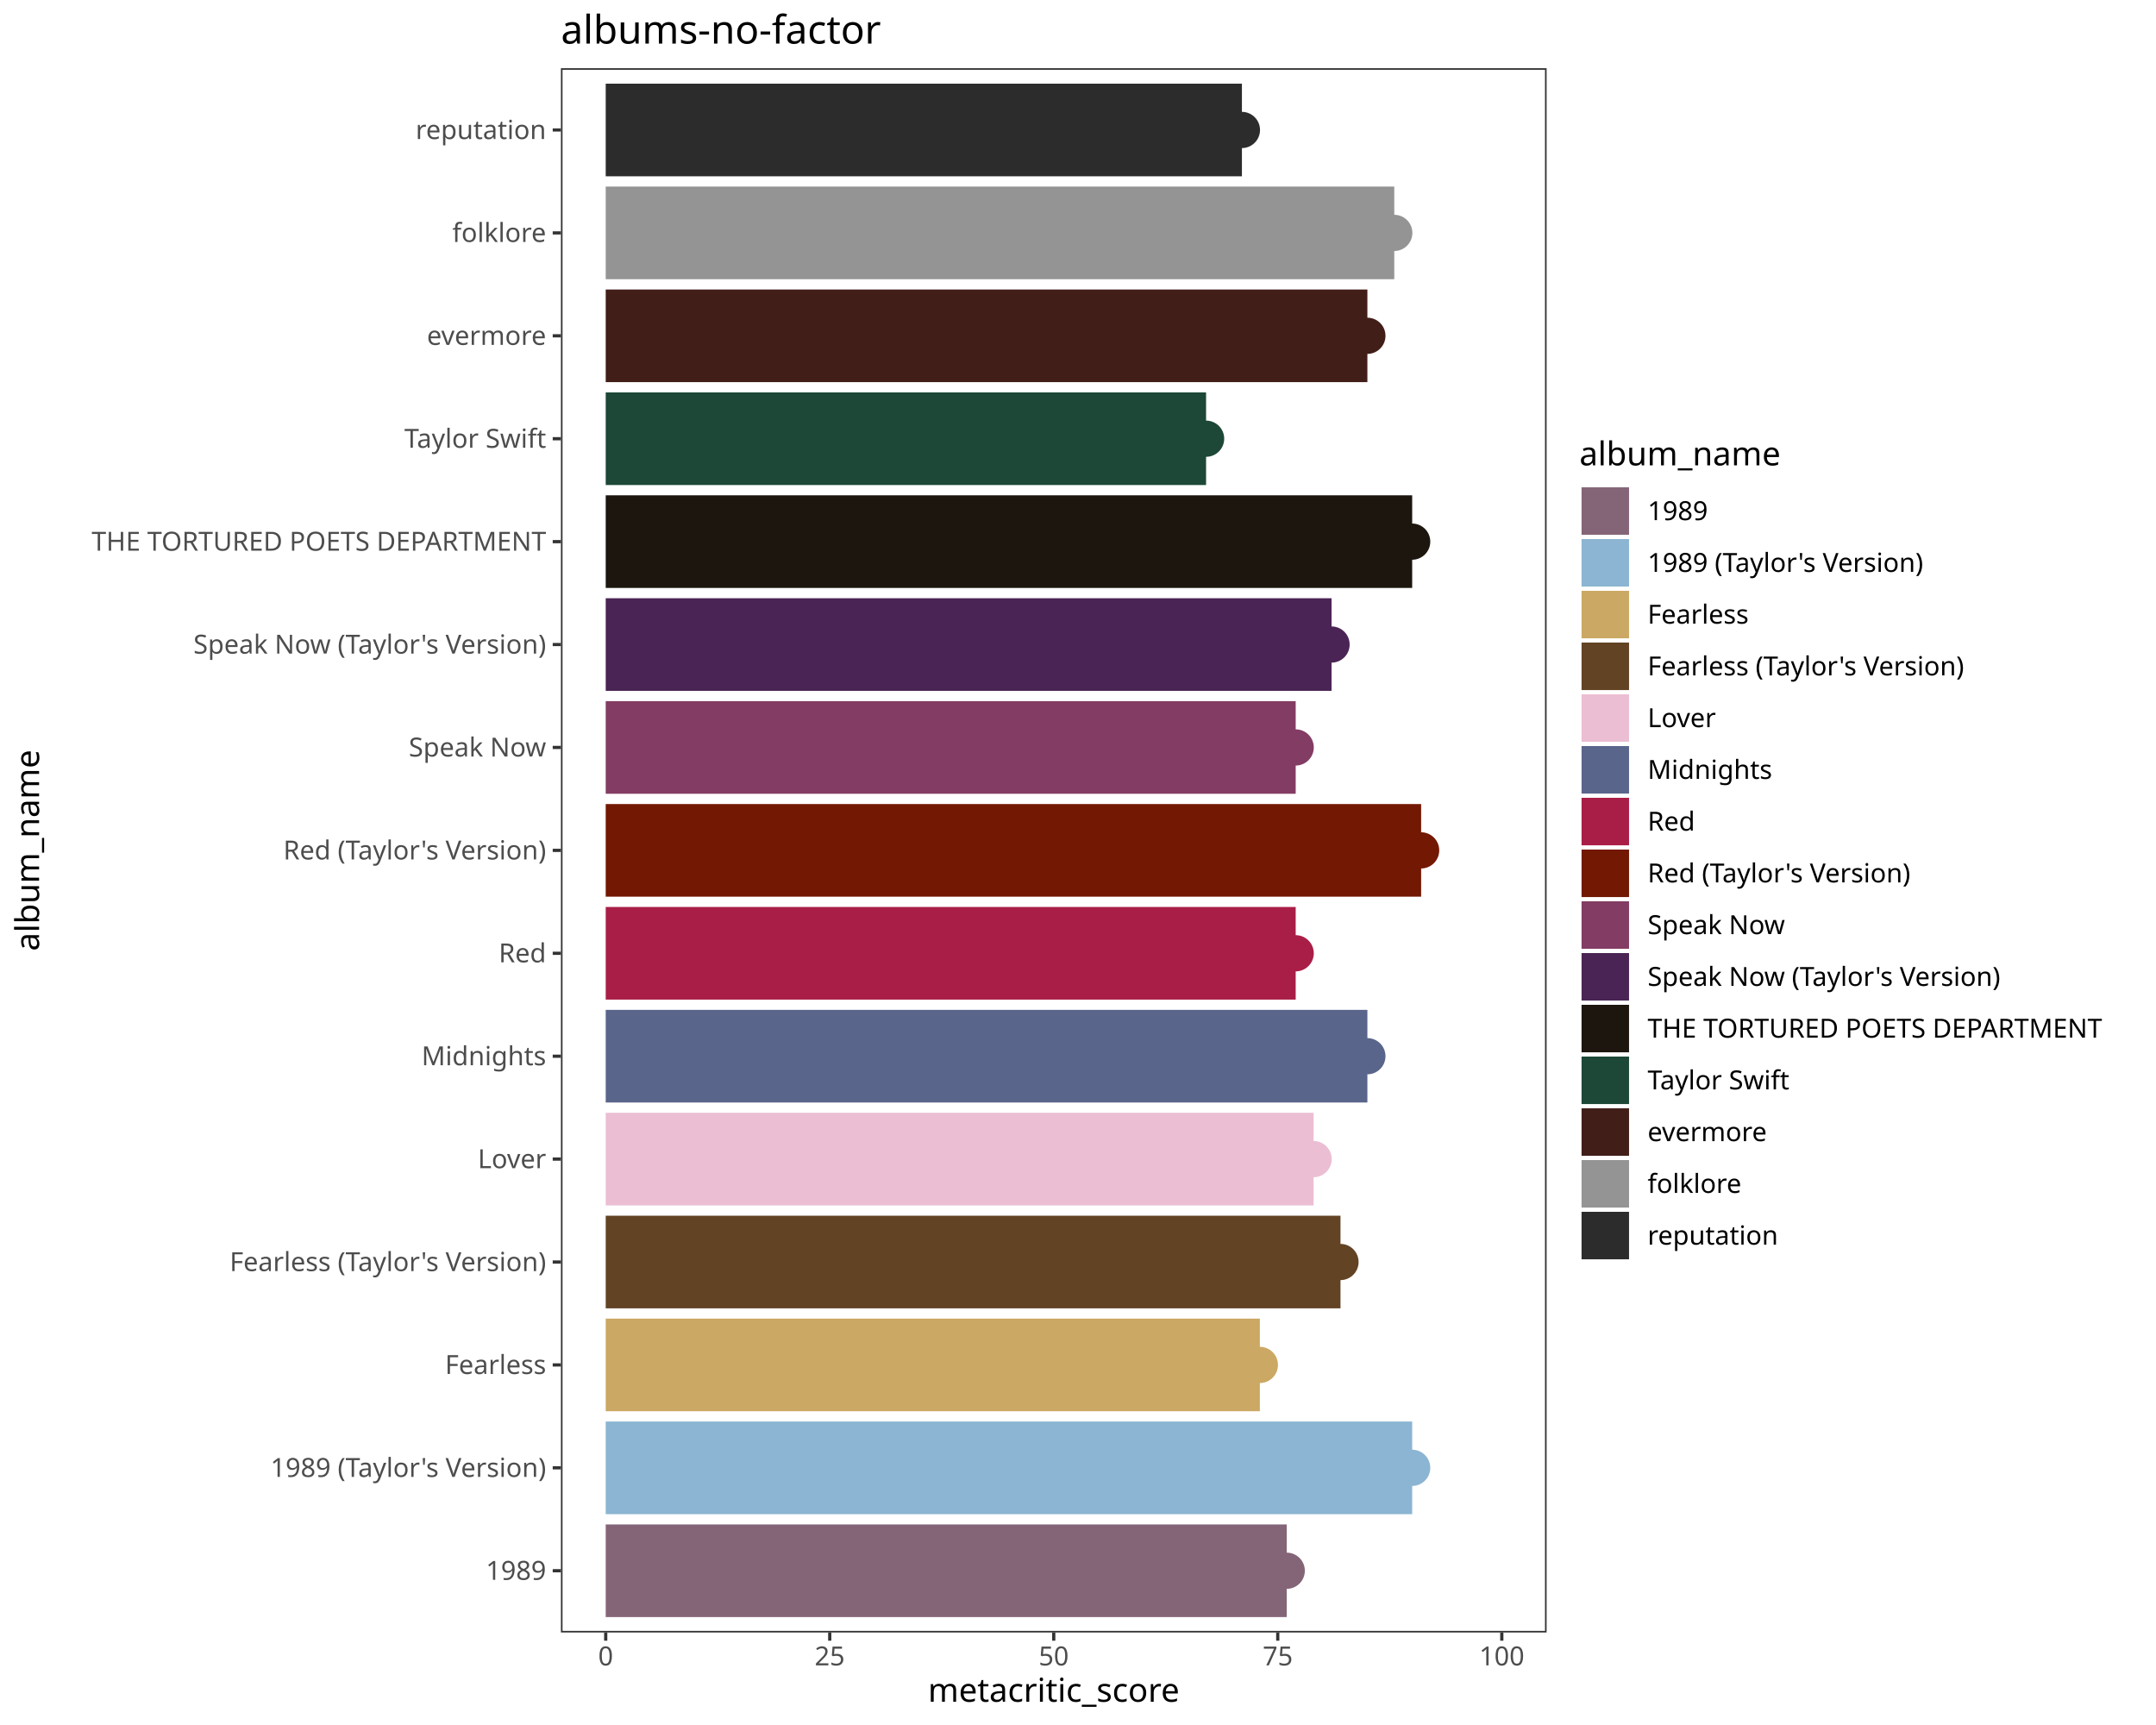
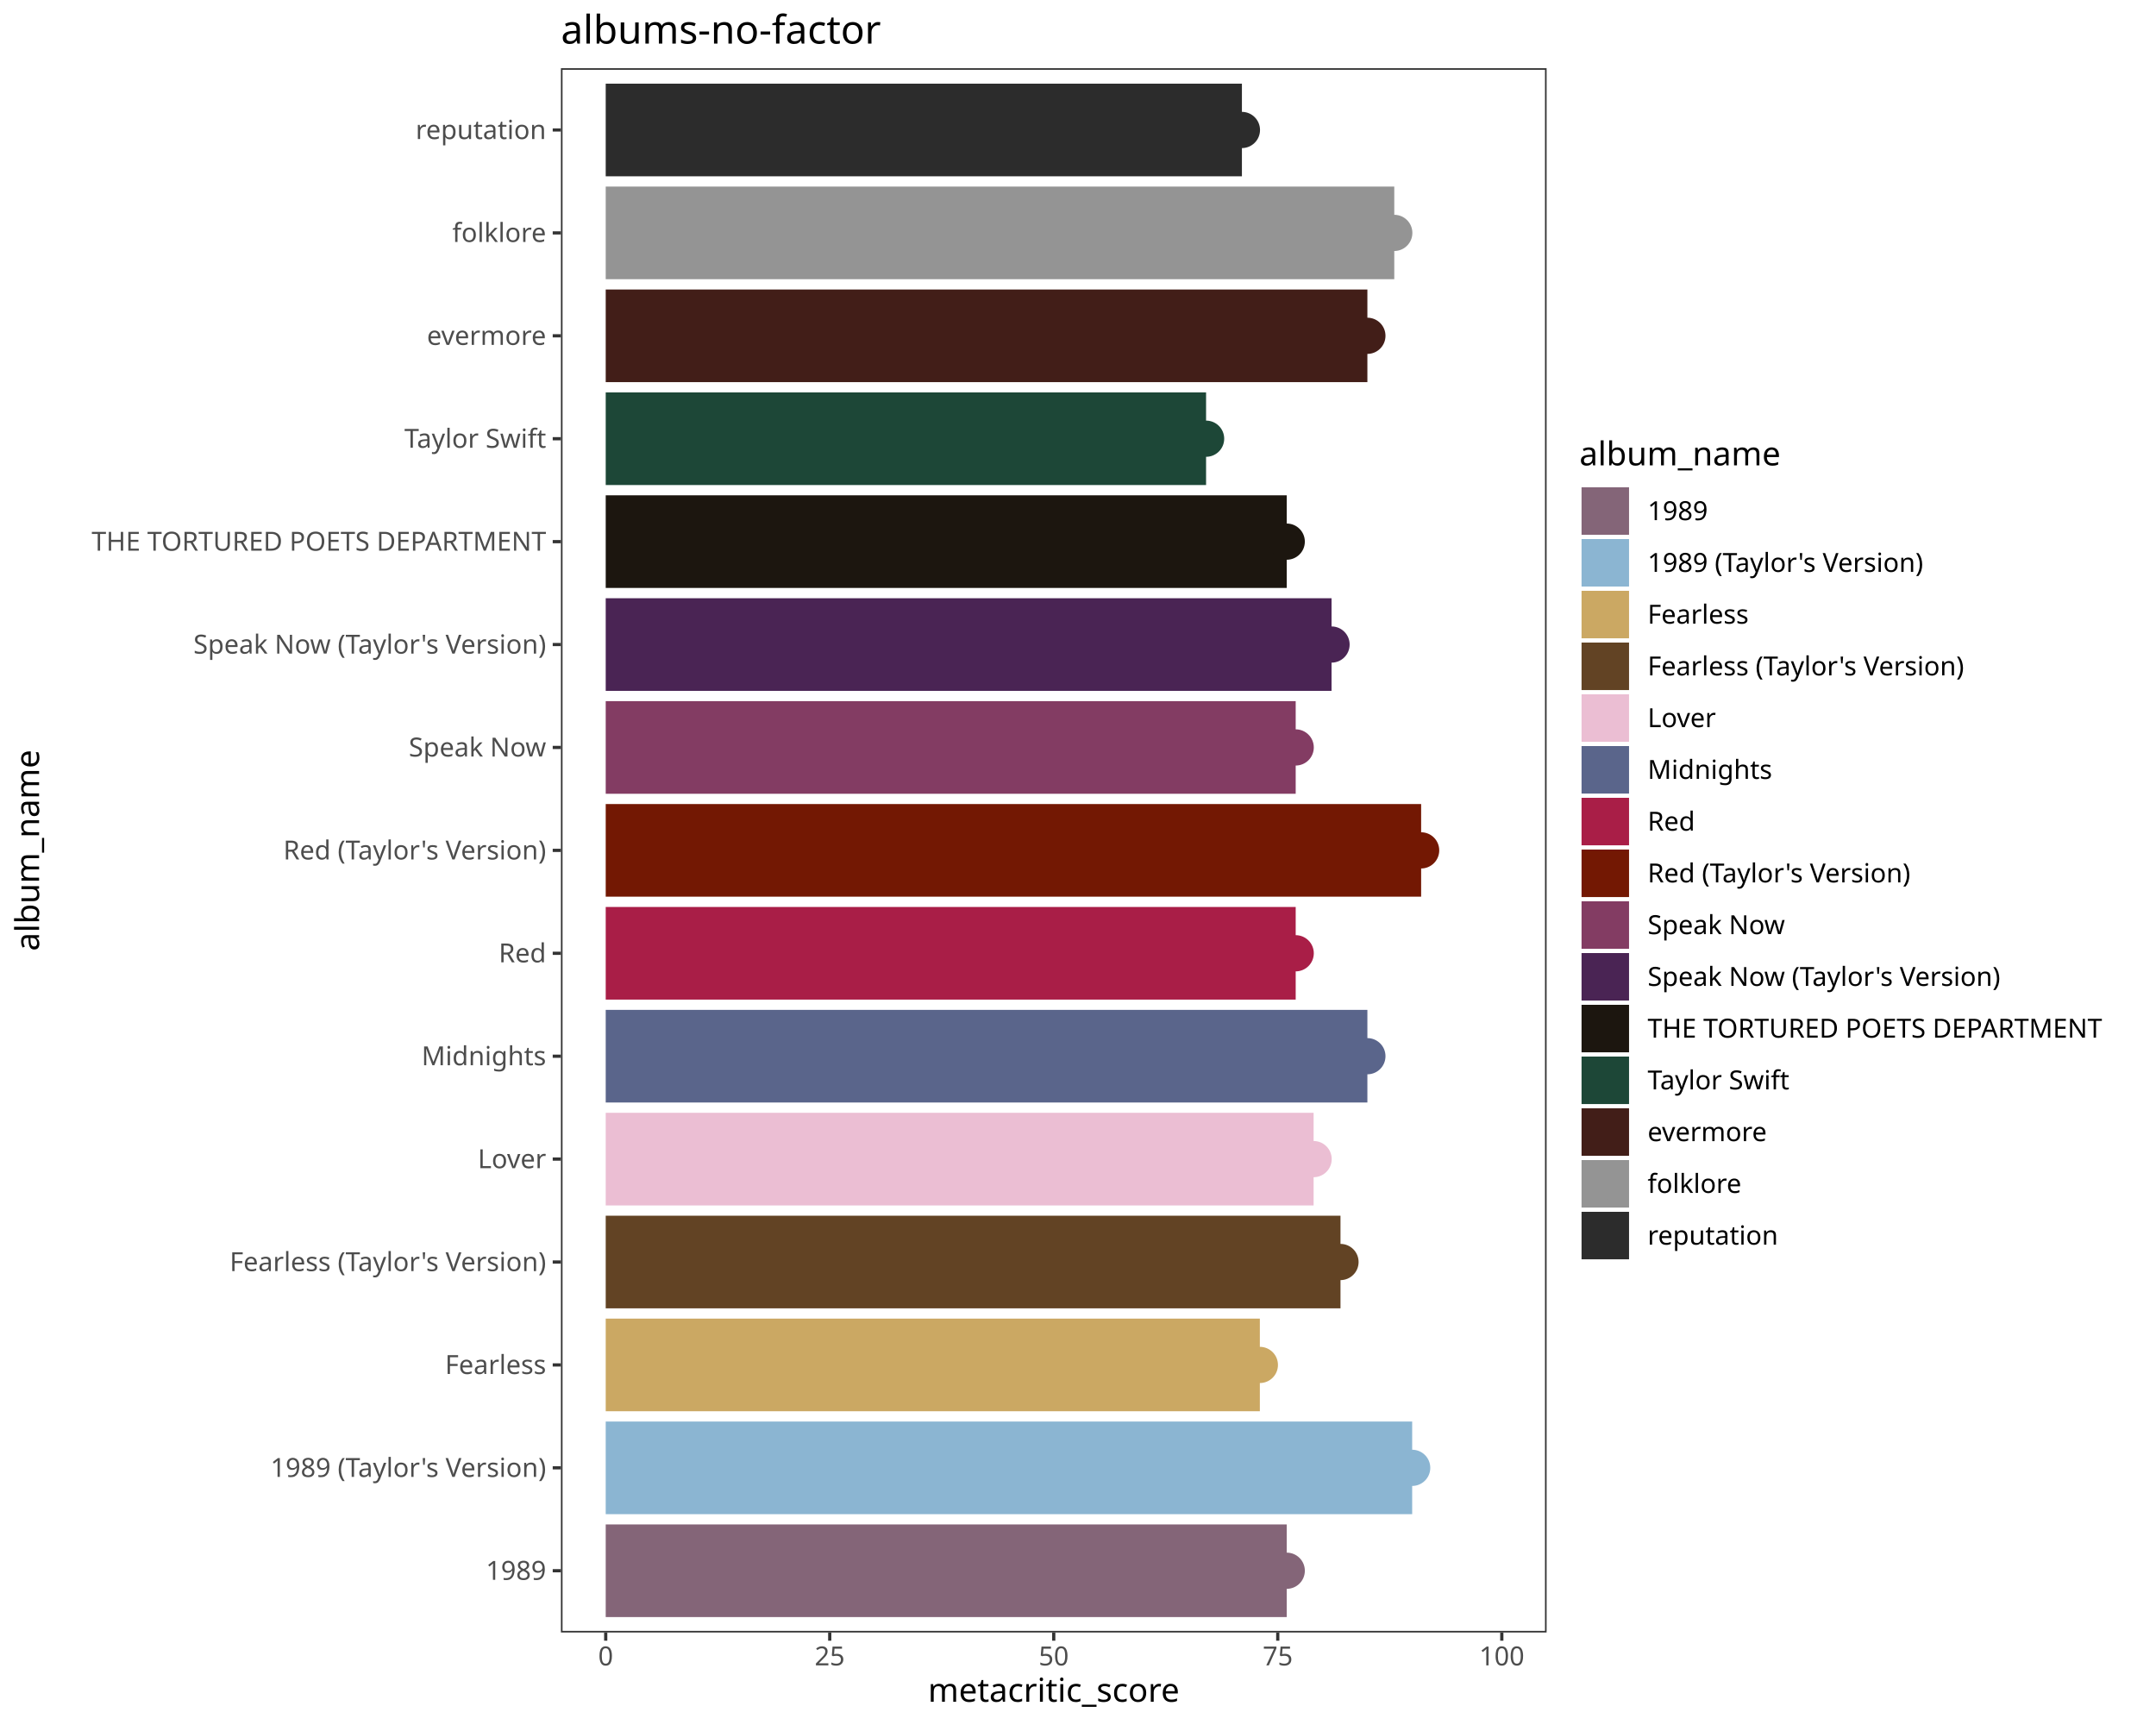
<svg xmlns="http://www.w3.org/2000/svg" class="svglite" data-engine-version="2.0" width="720.00pt" height="576.00pt" viewBox="0 0 720.00 576.00">
  <defs>
    <style type="text/css">
    .svglite line, .svglite polyline, .svglite polygon, .svglite path, .svglite rect, .svglite circle {
      fill: none;
      stroke: #000000;
      stroke-linecap: round;
      stroke-linejoin: round;
      stroke-miterlimit: 10.00;
    }
  </style>
  </defs>
  <rect width="100%" height="100%" style="stroke: none; fill: #FFFFFF;" />
  <defs>
    <clipPath id="cpMC4wMHw3MjAuMDB8MC4wMHw1NzYuMDA=">
      <rect x="0.00" y="0.00" width="720.00" height="576.00" />
    </clipPath>
  </defs>
  <g clip-path="url(#cpMC4wMHw3MjAuMDB8MC4wMHw1NzYuMDA=)">
    <rect x="0.00" y="0.00" width="720.00" height="576.00" style="stroke-width: 1.07; stroke: #FFFFFF; fill: #FFFFFF;" />
  </g>
  <defs>
    <clipPath id="cpMTg3LjMyfDUxNi40OXwyMi43OHw1NDUuMTE=">
      <rect x="187.32" y="22.78" width="329.17" height="522.33" />
    </clipPath>
  </defs>
  <g clip-path="url(#cpMTg3LjMyfDUxNi40OXwyMi43OHw1NDUuMTE=)">
    <rect x="187.32" y="22.78" width="329.17" height="522.33" style="stroke-width: 1.07; stroke: none; fill: #FFFFFF;" />
    <rect x="202.28" y="131.03" width="200.49" height="30.93" style="stroke-width: 1.07; stroke: none; stroke-linecap: butt; stroke-linejoin: miter; fill: #1D4737;" />
    <rect x="202.28" y="440.30" width="218.45" height="30.93" style="stroke-width: 1.07; stroke: none; stroke-linecap: butt; stroke-linejoin: miter; fill: #CBA863;" />
    <rect x="202.28" y="234.12" width="230.42" height="30.93" style="stroke-width: 1.07; stroke: none; stroke-linecap: butt; stroke-linejoin: miter; fill: #833C63;" />
    <rect x="202.28" y="302.85" width="230.42" height="30.93" style="stroke-width: 1.07; stroke: none; stroke-linecap: butt; stroke-linejoin: miter; fill: #A91E47;" />
    <rect x="202.28" y="509.03" width="227.43" height="30.93" style="stroke-width: 1.07; stroke: none; stroke-linecap: butt; stroke-linejoin: miter; fill: #846578;" />
    <rect x="202.28" y="27.94" width="212.46" height="30.93" style="stroke-width: 1.07; stroke: none; stroke-linecap: butt; stroke-linejoin: miter; fill: #2C2C2C;" />
    <rect x="202.28" y="371.58" width="236.40" height="30.93" style="stroke-width: 1.07; stroke: none; stroke-linecap: butt; stroke-linejoin: miter; fill: #EBBED3;" />
    <rect x="202.28" y="62.30" width="263.34" height="30.93" style="stroke-width: 1.07; stroke: none; stroke-linecap: butt; stroke-linejoin: miter; fill: #949494;" />
    <rect x="202.28" y="96.67" width="254.36" height="30.93" style="stroke-width: 1.07; stroke: none; stroke-linecap: butt; stroke-linejoin: miter; fill: #421E18;" />
    <rect x="202.28" y="405.94" width="245.38" height="30.93" style="stroke-width: 1.07; stroke: none; stroke-linecap: butt; stroke-linejoin: miter; fill: #624324;" />
    <rect x="202.28" y="268.48" width="272.31" height="30.93" style="stroke-width: 1.07; stroke: none; stroke-linecap: butt; stroke-linejoin: miter; fill: #731803;" />
    <rect x="202.28" y="337.21" width="254.36" height="30.93" style="stroke-width: 1.07; stroke: none; stroke-linecap: butt; stroke-linejoin: miter; fill: #5A658B;" />
    <rect x="202.28" y="199.76" width="242.39" height="30.93" style="stroke-width: 1.07; stroke: none; stroke-linecap: butt; stroke-linejoin: miter; fill: #4A2454;" />
    <rect x="202.28" y="474.67" width="269.32" height="30.93" style="stroke-width: 1.07; stroke: none; stroke-linecap: butt; stroke-linejoin: miter; fill: #8BB5D2;" />
-     <rect x="202.28" y="165.39" width="269.32" height="30.93" style="stroke-width: 1.07; stroke: none; stroke-linecap: butt; stroke-linejoin: miter; fill: #1C160F;" />
+     <rect x="202.28" y="165.39" width="227.43" height="30.93" style="stroke-width: 1.07; stroke: none; stroke-linecap: butt; stroke-linejoin: miter; fill: #1C160F;" />
    <circle cx="402.78" cy="146.49" r="5.69" style="stroke-width: 0.71; stroke: #1D4737; fill: #1D4737;" />
    <circle cx="420.73" cy="455.77" r="5.69" style="stroke-width: 0.71; stroke: #CBA863; fill: #CBA863;" />
    <circle cx="432.70" cy="249.58" r="5.69" style="stroke-width: 0.71; stroke: #833C63; fill: #833C63;" />
    <circle cx="432.70" cy="318.31" r="5.69" style="stroke-width: 0.71; stroke: #A91E47; fill: #A91E47;" />
    <circle cx="429.71" cy="524.49" r="5.69" style="stroke-width: 0.71; stroke: #846578; fill: #846578;" />
    <circle cx="414.74" cy="43.40" r="5.69" style="stroke-width: 0.71; stroke: #2C2C2C; fill: #2C2C2C;" />
    <circle cx="438.68" cy="387.04" r="5.69" style="stroke-width: 0.71; stroke: #EBBED3; fill: #EBBED3;" />
    <circle cx="465.62" cy="77.77" r="5.69" style="stroke-width: 0.71; stroke: #949494; fill: #949494;" />
    <circle cx="456.64" cy="112.13" r="5.69" style="stroke-width: 0.71; stroke: #421E18; fill: #421E18;" />
    <circle cx="447.66" cy="421.40" r="5.69" style="stroke-width: 0.71; stroke: #624324; fill: #624324;" />
    <circle cx="474.59" cy="283.95" r="5.69" style="stroke-width: 0.71; stroke: #731803; fill: #731803;" />
    <circle cx="456.64" cy="352.68" r="5.69" style="stroke-width: 0.71; stroke: #5A658B; fill: #5A658B;" />
    <circle cx="444.67" cy="215.22" r="5.69" style="stroke-width: 0.71; stroke: #4A2454; fill: #4A2454;" />
    <circle cx="471.60" cy="490.13" r="5.69" style="stroke-width: 0.71; stroke: #8BB5D2; fill: #8BB5D2;" />
-     <circle cx="471.60" cy="180.86" r="5.69" style="stroke-width: 0.71; stroke: #1C160F; fill: #1C160F;" />
+     <circle cx="429.71" cy="180.86" r="5.69" style="stroke-width: 0.71; stroke: #1C160F; fill: #1C160F;" />
    <rect x="187.32" y="22.78" width="329.17" height="522.33" style="stroke-width: 1.07; stroke: #333333;" />
  </g>
  <g clip-path="url(#cpMC4wMHw3MjAuMDB8MC4wMHw1NzYuMDA=)">
    <text x="182.39" y="527.52" text-anchor="end" style="font-size: 8.80px; fill: #4D4D4D; font-family: sans;" textLength="19.58px" lengthAdjust="spacingAndGlyphs">1989</text>
    <text x="182.39" y="493.16" text-anchor="end" style="font-size: 8.80px; fill: #4D4D4D; font-family: sans;" textLength="90.71px" lengthAdjust="spacingAndGlyphs">1989 (Taylor's Version)</text>
    <text x="182.39" y="458.79" text-anchor="end" style="font-size: 8.80px; fill: #4D4D4D; font-family: sans;" textLength="33.75px" lengthAdjust="spacingAndGlyphs">Fearless</text>
    <text x="182.39" y="424.43" text-anchor="end" style="font-size: 8.80px; fill: #4D4D4D; font-family: sans;" textLength="104.88px" lengthAdjust="spacingAndGlyphs">Fearless (Taylor's Version)</text>
    <text x="182.39" y="390.07" text-anchor="end" style="font-size: 8.80px; fill: #4D4D4D; font-family: sans;" textLength="22.02px" lengthAdjust="spacingAndGlyphs">Lover</text>
    <text x="182.39" y="355.70" text-anchor="end" style="font-size: 8.80px; fill: #4D4D4D; font-family: sans;" textLength="37.67px" lengthAdjust="spacingAndGlyphs">Midnights</text>
    <text x="182.39" y="321.34" text-anchor="end" style="font-size: 8.80px; fill: #4D4D4D; font-family: sans;" textLength="16.15px" lengthAdjust="spacingAndGlyphs">Red</text>
    <text x="182.39" y="286.98" text-anchor="end" style="font-size: 8.80px; fill: #4D4D4D; font-family: sans;" textLength="87.27px" lengthAdjust="spacingAndGlyphs">Red (Taylor's Version)</text>
    <text x="182.39" y="252.61" text-anchor="end" style="font-size: 8.80px; fill: #4D4D4D; font-family: sans;" textLength="45.01px" lengthAdjust="spacingAndGlyphs">Speak Now</text>
    <text x="182.39" y="218.25" text-anchor="end" style="font-size: 8.80px; fill: #4D4D4D; font-family: sans;" textLength="116.14px" lengthAdjust="spacingAndGlyphs">Speak Now (Taylor's Version)</text>
    <text x="182.39" y="183.88" text-anchor="end" style="font-size: 8.80px; fill: #4D4D4D; font-family: sans;" textLength="164.31px" lengthAdjust="spacingAndGlyphs">THE TORTURED POETS DEPARTMENT</text>
    <text x="182.39" y="149.52" text-anchor="end" style="font-size: 8.80px; fill: #4D4D4D; font-family: sans;" textLength="45.97px" lengthAdjust="spacingAndGlyphs">Taylor Swift</text>
    <text x="182.39" y="115.16" text-anchor="end" style="font-size: 8.80px; fill: #4D4D4D; font-family: sans;" textLength="37.18px" lengthAdjust="spacingAndGlyphs">evermore</text>
    <text x="182.39" y="80.79" text-anchor="end" style="font-size: 8.80px; fill: #4D4D4D; font-family: sans;" textLength="28.37px" lengthAdjust="spacingAndGlyphs">folklore</text>
    <text x="182.39" y="46.43" text-anchor="end" style="font-size: 8.80px; fill: #4D4D4D; font-family: sans;" textLength="39.14px" lengthAdjust="spacingAndGlyphs">reputation</text>
    <polyline points="184.58,524.49 187.32,524.49 " style="stroke-width: 1.07; stroke: #333333; stroke-linecap: butt;" />
    <polyline points="184.58,490.13 187.32,490.13 " style="stroke-width: 1.07; stroke: #333333; stroke-linecap: butt;" />
    <polyline points="184.58,455.77 187.32,455.77 " style="stroke-width: 1.07; stroke: #333333; stroke-linecap: butt;" />
    <polyline points="184.58,421.40 187.32,421.40 " style="stroke-width: 1.07; stroke: #333333; stroke-linecap: butt;" />
    <polyline points="184.58,387.04 187.32,387.04 " style="stroke-width: 1.07; stroke: #333333; stroke-linecap: butt;" />
    <polyline points="184.58,352.68 187.32,352.68 " style="stroke-width: 1.07; stroke: #333333; stroke-linecap: butt;" />
    <polyline points="184.58,318.31 187.32,318.31 " style="stroke-width: 1.07; stroke: #333333; stroke-linecap: butt;" />
    <polyline points="184.58,283.95 187.32,283.95 " style="stroke-width: 1.07; stroke: #333333; stroke-linecap: butt;" />
    <polyline points="184.58,249.58 187.32,249.58 " style="stroke-width: 1.07; stroke: #333333; stroke-linecap: butt;" />
    <polyline points="184.58,215.22 187.32,215.22 " style="stroke-width: 1.07; stroke: #333333; stroke-linecap: butt;" />
    <polyline points="184.58,180.86 187.32,180.86 " style="stroke-width: 1.07; stroke: #333333; stroke-linecap: butt;" />
    <polyline points="184.58,146.49 187.32,146.49 " style="stroke-width: 1.07; stroke: #333333; stroke-linecap: butt;" />
    <polyline points="184.58,112.13 187.32,112.13 " style="stroke-width: 1.07; stroke: #333333; stroke-linecap: butt;" />
    <polyline points="184.58,77.77 187.32,77.77 " style="stroke-width: 1.07; stroke: #333333; stroke-linecap: butt;" />
    <polyline points="184.58,43.40 187.32,43.40 " style="stroke-width: 1.07; stroke: #333333; stroke-linecap: butt;" />
    <polyline points="202.28,547.85 202.28,545.11 " style="stroke-width: 1.07; stroke: #333333; stroke-linecap: butt;" />
    <polyline points="277.09,547.85 277.09,545.11 " style="stroke-width: 1.07; stroke: #333333; stroke-linecap: butt;" />
    <polyline points="351.90,547.85 351.90,545.11 " style="stroke-width: 1.07; stroke: #333333; stroke-linecap: butt;" />
    <polyline points="426.71,547.85 426.71,545.11 " style="stroke-width: 1.07; stroke: #333333; stroke-linecap: butt;" />
    <polyline points="501.53,547.85 501.53,545.11 " style="stroke-width: 1.07; stroke: #333333; stroke-linecap: butt;" />
    <text x="202.28" y="556.10" text-anchor="middle" style="font-size: 8.80px; fill: #4D4D4D; font-family: sans;" textLength="4.89px" lengthAdjust="spacingAndGlyphs">0</text>
    <text x="277.09" y="556.10" text-anchor="middle" style="font-size: 8.80px; fill: #4D4D4D; font-family: sans;" textLength="9.79px" lengthAdjust="spacingAndGlyphs">25</text>
    <text x="351.90" y="556.10" text-anchor="middle" style="font-size: 8.80px; fill: #4D4D4D; font-family: sans;" textLength="9.79px" lengthAdjust="spacingAndGlyphs">50</text>
    <text x="426.71" y="556.10" text-anchor="middle" style="font-size: 8.80px; fill: #4D4D4D; font-family: sans;" textLength="9.79px" lengthAdjust="spacingAndGlyphs">75</text>
    <text x="501.53" y="556.10" text-anchor="middle" style="font-size: 8.80px; fill: #4D4D4D; font-family: sans;" textLength="14.68px" lengthAdjust="spacingAndGlyphs">100</text>
    <text x="351.90" y="568.24" text-anchor="middle" style="font-size: 11.00px; font-family: sans;" textLength="80.10px" lengthAdjust="spacingAndGlyphs">metacritic_score</text>
    <text transform="translate(13.05,283.95) rotate(-90)" text-anchor="middle" style="font-size: 11.00px; font-family: sans;" textLength="63.60px" lengthAdjust="spacingAndGlyphs">album_name</text>
    <rect x="527.45" y="146.68" width="187.07" height="274.53" style="stroke-width: 1.07; stroke: none; fill: #FFFFFF;" />
    <text x="527.45" y="155.39" style="font-size: 11.00px; font-family: sans;" textLength="63.60px" lengthAdjust="spacingAndGlyphs">album_name</text>
    <rect x="527.45" y="162.01" width="17.28" height="17.28" style="stroke-width: 1.07; stroke: none; fill: #FFFFFF;" />
    <rect x="528.16" y="162.72" width="15.86" height="15.86" style="stroke-width: 1.07; stroke: none; stroke-linecap: butt; stroke-linejoin: miter; fill: #846578;" />
    <circle cx="536.09" cy="170.65" r="5.69" style="stroke-width: 0.71; stroke: #846578; fill: #846578;" />
    <rect x="527.45" y="179.29" width="17.28" height="17.28" style="stroke-width: 1.07; stroke: none; fill: #FFFFFF;" />
    <rect x="528.16" y="180.00" width="15.86" height="15.86" style="stroke-width: 1.07; stroke: none; stroke-linecap: butt; stroke-linejoin: miter; fill: #8BB5D2;" />
    <circle cx="536.09" cy="187.93" r="5.69" style="stroke-width: 0.71; stroke: #8BB5D2; fill: #8BB5D2;" />
    <rect x="527.45" y="196.57" width="17.28" height="17.28" style="stroke-width: 1.07; stroke: none; fill: #FFFFFF;" />
    <rect x="528.16" y="197.28" width="15.86" height="15.86" style="stroke-width: 1.07; stroke: none; stroke-linecap: butt; stroke-linejoin: miter; fill: #CBA863;" />
    <circle cx="536.09" cy="205.21" r="5.69" style="stroke-width: 0.71; stroke: #CBA863; fill: #CBA863;" />
    <rect x="527.45" y="213.85" width="17.28" height="17.28" style="stroke-width: 1.07; stroke: none; fill: #FFFFFF;" />
    <rect x="528.16" y="214.56" width="15.86" height="15.86" style="stroke-width: 1.07; stroke: none; stroke-linecap: butt; stroke-linejoin: miter; fill: #624324;" />
    <circle cx="536.09" cy="222.49" r="5.69" style="stroke-width: 0.71; stroke: #624324; fill: #624324;" />
    <rect x="527.45" y="231.13" width="17.28" height="17.28" style="stroke-width: 1.07; stroke: none; fill: #FFFFFF;" />
    <rect x="528.16" y="231.84" width="15.86" height="15.86" style="stroke-width: 1.07; stroke: none; stroke-linecap: butt; stroke-linejoin: miter; fill: #EBBED3;" />
    <circle cx="536.09" cy="239.77" r="5.69" style="stroke-width: 0.71; stroke: #EBBED3; fill: #EBBED3;" />
    <rect x="527.45" y="248.41" width="17.28" height="17.28" style="stroke-width: 1.07; stroke: none; fill: #FFFFFF;" />
    <rect x="528.16" y="249.12" width="15.86" height="15.86" style="stroke-width: 1.07; stroke: none; stroke-linecap: butt; stroke-linejoin: miter; fill: #5A658B;" />
    <circle cx="536.09" cy="257.05" r="5.69" style="stroke-width: 0.71; stroke: #5A658B; fill: #5A658B;" />
    <rect x="527.45" y="265.69" width="17.28" height="17.28" style="stroke-width: 1.07; stroke: none; fill: #FFFFFF;" />
    <rect x="528.16" y="266.40" width="15.86" height="15.86" style="stroke-width: 1.07; stroke: none; stroke-linecap: butt; stroke-linejoin: miter; fill: #A91E47;" />
    <circle cx="536.09" cy="274.33" r="5.69" style="stroke-width: 0.71; stroke: #A91E47; fill: #A91E47;" />
    <rect x="527.45" y="282.97" width="17.28" height="17.28" style="stroke-width: 1.07; stroke: none; fill: #FFFFFF;" />
    <rect x="528.16" y="283.68" width="15.86" height="15.86" style="stroke-width: 1.07; stroke: none; stroke-linecap: butt; stroke-linejoin: miter; fill: #731803;" />
    <circle cx="536.09" cy="291.61" r="5.69" style="stroke-width: 0.71; stroke: #731803; fill: #731803;" />
    <rect x="527.45" y="300.25" width="17.28" height="17.28" style="stroke-width: 1.07; stroke: none; fill: #FFFFFF;" />
    <rect x="528.16" y="300.96" width="15.86" height="15.86" style="stroke-width: 1.07; stroke: none; stroke-linecap: butt; stroke-linejoin: miter; fill: #833C63;" />
    <circle cx="536.09" cy="308.89" r="5.69" style="stroke-width: 0.71; stroke: #833C63; fill: #833C63;" />
    <rect x="527.45" y="317.53" width="17.28" height="17.28" style="stroke-width: 1.07; stroke: none; fill: #FFFFFF;" />
    <rect x="528.16" y="318.24" width="15.86" height="15.86" style="stroke-width: 1.07; stroke: none; stroke-linecap: butt; stroke-linejoin: miter; fill: #4A2454;" />
    <circle cx="536.09" cy="326.17" r="5.69" style="stroke-width: 0.71; stroke: #4A2454; fill: #4A2454;" />
    <rect x="527.45" y="334.81" width="17.28" height="17.28" style="stroke-width: 1.07; stroke: none; fill: #FFFFFF;" />
    <rect x="528.16" y="335.52" width="15.86" height="15.86" style="stroke-width: 1.07; stroke: none; stroke-linecap: butt; stroke-linejoin: miter; fill: #1C160F;" />
    <circle cx="536.09" cy="343.45" r="5.69" style="stroke-width: 0.71; stroke: #1C160F; fill: #1C160F;" />
    <rect x="527.45" y="352.09" width="17.28" height="17.28" style="stroke-width: 1.07; stroke: none; fill: #FFFFFF;" />
    <rect x="528.16" y="352.80" width="15.86" height="15.86" style="stroke-width: 1.07; stroke: none; stroke-linecap: butt; stroke-linejoin: miter; fill: #1D4737;" />
    <circle cx="536.09" cy="360.73" r="5.69" style="stroke-width: 0.71; stroke: #1D4737; fill: #1D4737;" />
    <rect x="527.45" y="369.37" width="17.28" height="17.28" style="stroke-width: 1.07; stroke: none; fill: #FFFFFF;" />
    <rect x="528.16" y="370.08" width="15.86" height="15.86" style="stroke-width: 1.07; stroke: none; stroke-linecap: butt; stroke-linejoin: miter; fill: #421E18;" />
    <circle cx="536.09" cy="378.01" r="5.69" style="stroke-width: 0.71; stroke: #421E18; fill: #421E18;" />
    <rect x="527.45" y="386.65" width="17.28" height="17.28" style="stroke-width: 1.07; stroke: none; fill: #FFFFFF;" />
    <rect x="528.16" y="387.36" width="15.86" height="15.86" style="stroke-width: 1.07; stroke: none; stroke-linecap: butt; stroke-linejoin: miter; fill: #949494;" />
    <circle cx="536.09" cy="395.29" r="5.69" style="stroke-width: 0.71; stroke: #949494; fill: #949494;" />
    <rect x="527.45" y="403.93" width="17.28" height="17.28" style="stroke-width: 1.07; stroke: none; fill: #FFFFFF;" />
    <rect x="528.16" y="404.64" width="15.86" height="15.86" style="stroke-width: 1.07; stroke: none; stroke-linecap: butt; stroke-linejoin: miter; fill: #2C2C2C;" />
    <circle cx="536.09" cy="412.57" r="5.69" style="stroke-width: 0.71; stroke: #2C2C2C; fill: #2C2C2C;" />
    <text x="550.21" y="173.68" style="font-size: 8.80px; font-family: sans;" textLength="19.58px" lengthAdjust="spacingAndGlyphs">1989</text>
    <text x="550.21" y="190.96" style="font-size: 8.80px; font-family: sans;" textLength="90.71px" lengthAdjust="spacingAndGlyphs">1989 (Taylor's Version)</text>
    <text x="550.21" y="208.24" style="font-size: 8.80px; font-family: sans;" textLength="33.75px" lengthAdjust="spacingAndGlyphs">Fearless</text>
    <text x="550.21" y="225.52" style="font-size: 8.80px; font-family: sans;" textLength="104.88px" lengthAdjust="spacingAndGlyphs">Fearless (Taylor's Version)</text>
    <text x="550.21" y="242.80" style="font-size: 8.80px; font-family: sans;" textLength="22.02px" lengthAdjust="spacingAndGlyphs">Lover</text>
    <text x="550.21" y="260.08" style="font-size: 8.80px; font-family: sans;" textLength="37.67px" lengthAdjust="spacingAndGlyphs">Midnights</text>
    <text x="550.21" y="277.36" style="font-size: 8.80px; font-family: sans;" textLength="16.15px" lengthAdjust="spacingAndGlyphs">Red</text>
    <text x="550.21" y="294.64" style="font-size: 8.80px; font-family: sans;" textLength="87.27px" lengthAdjust="spacingAndGlyphs">Red (Taylor's Version)</text>
    <text x="550.21" y="311.92" style="font-size: 8.80px; font-family: sans;" textLength="45.01px" lengthAdjust="spacingAndGlyphs">Speak Now</text>
    <text x="550.21" y="329.20" style="font-size: 8.80px; font-family: sans;" textLength="116.14px" lengthAdjust="spacingAndGlyphs">Speak Now (Taylor's Version)</text>
    <text x="550.21" y="346.48" style="font-size: 8.80px; font-family: sans;" textLength="164.31px" lengthAdjust="spacingAndGlyphs">THE TORTURED POETS DEPARTMENT</text>
    <text x="550.21" y="363.76" style="font-size: 8.80px; font-family: sans;" textLength="45.97px" lengthAdjust="spacingAndGlyphs">Taylor Swift</text>
    <text x="550.21" y="381.04" style="font-size: 8.80px; font-family: sans;" textLength="37.18px" lengthAdjust="spacingAndGlyphs">evermore</text>
    <text x="550.21" y="398.32" style="font-size: 8.80px; font-family: sans;" textLength="28.37px" lengthAdjust="spacingAndGlyphs">folklore</text>
    <text x="550.21" y="415.60" style="font-size: 8.80px; font-family: sans;" textLength="39.14px" lengthAdjust="spacingAndGlyphs">reputation</text>
    <text x="187.32" y="14.56" style="font-size: 13.20px; font-family: sans;" textLength="99.06px" lengthAdjust="spacingAndGlyphs">albums-no-factor</text>
  </g>
</svg>
